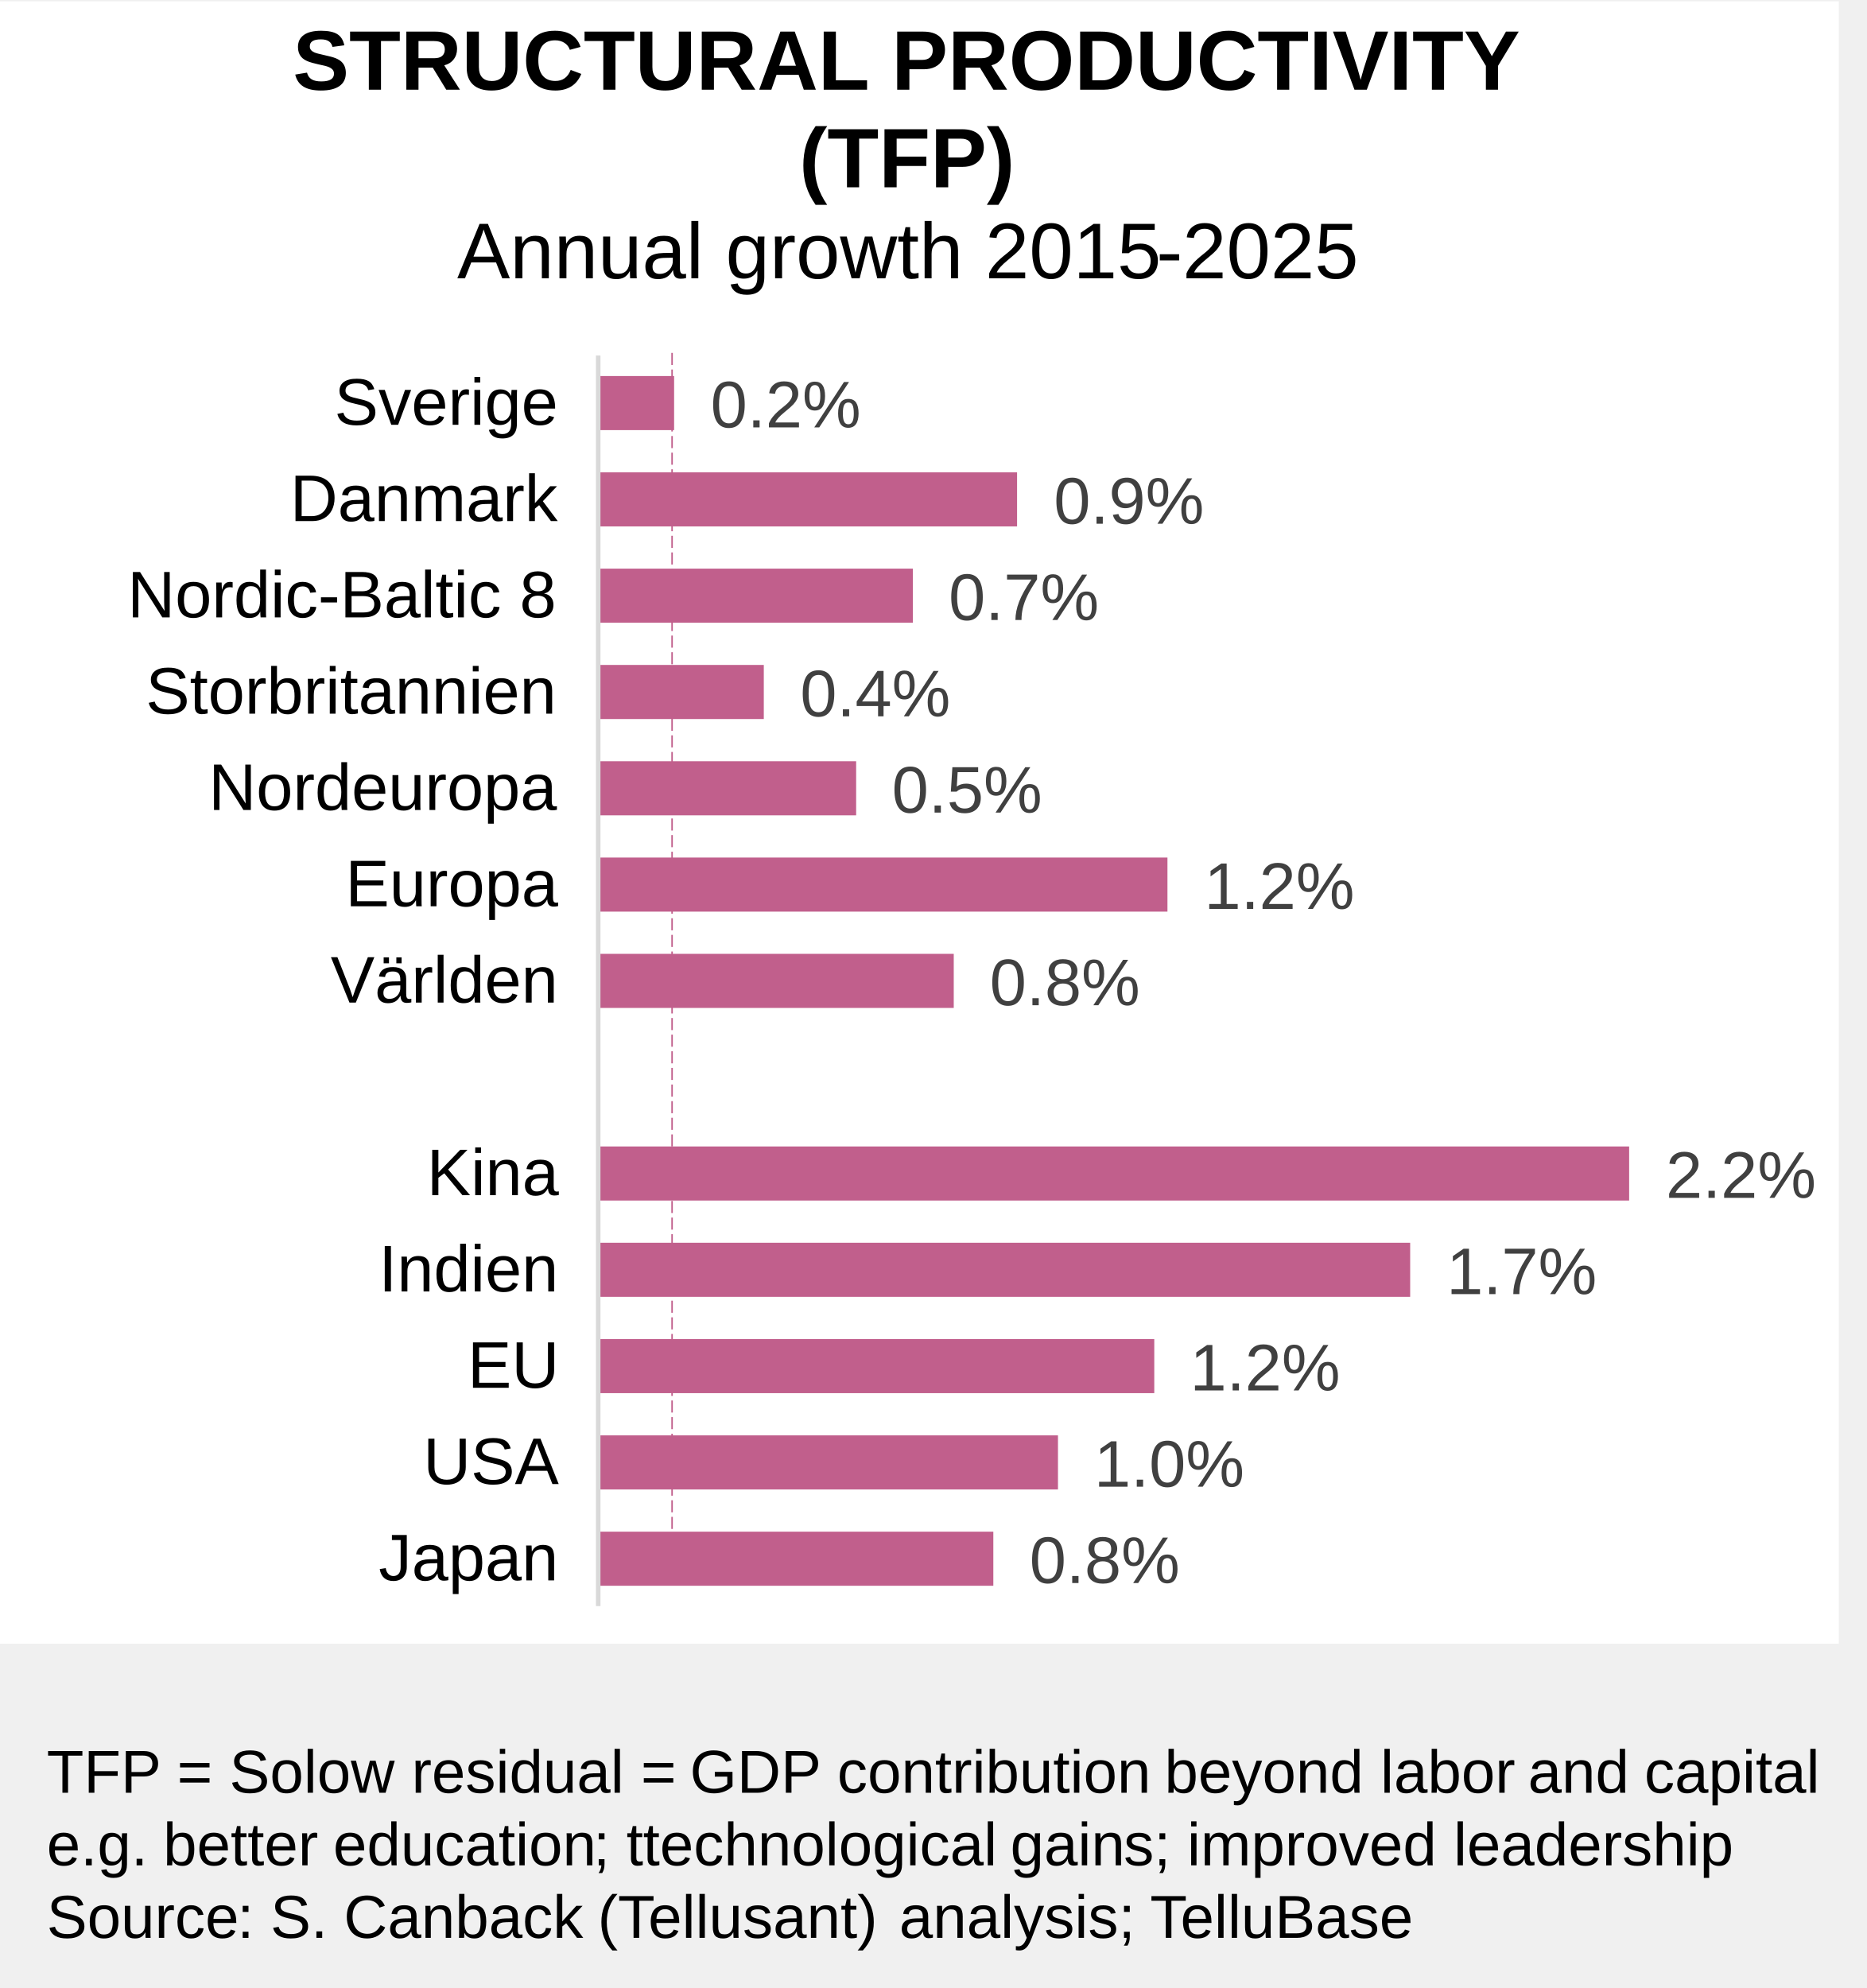
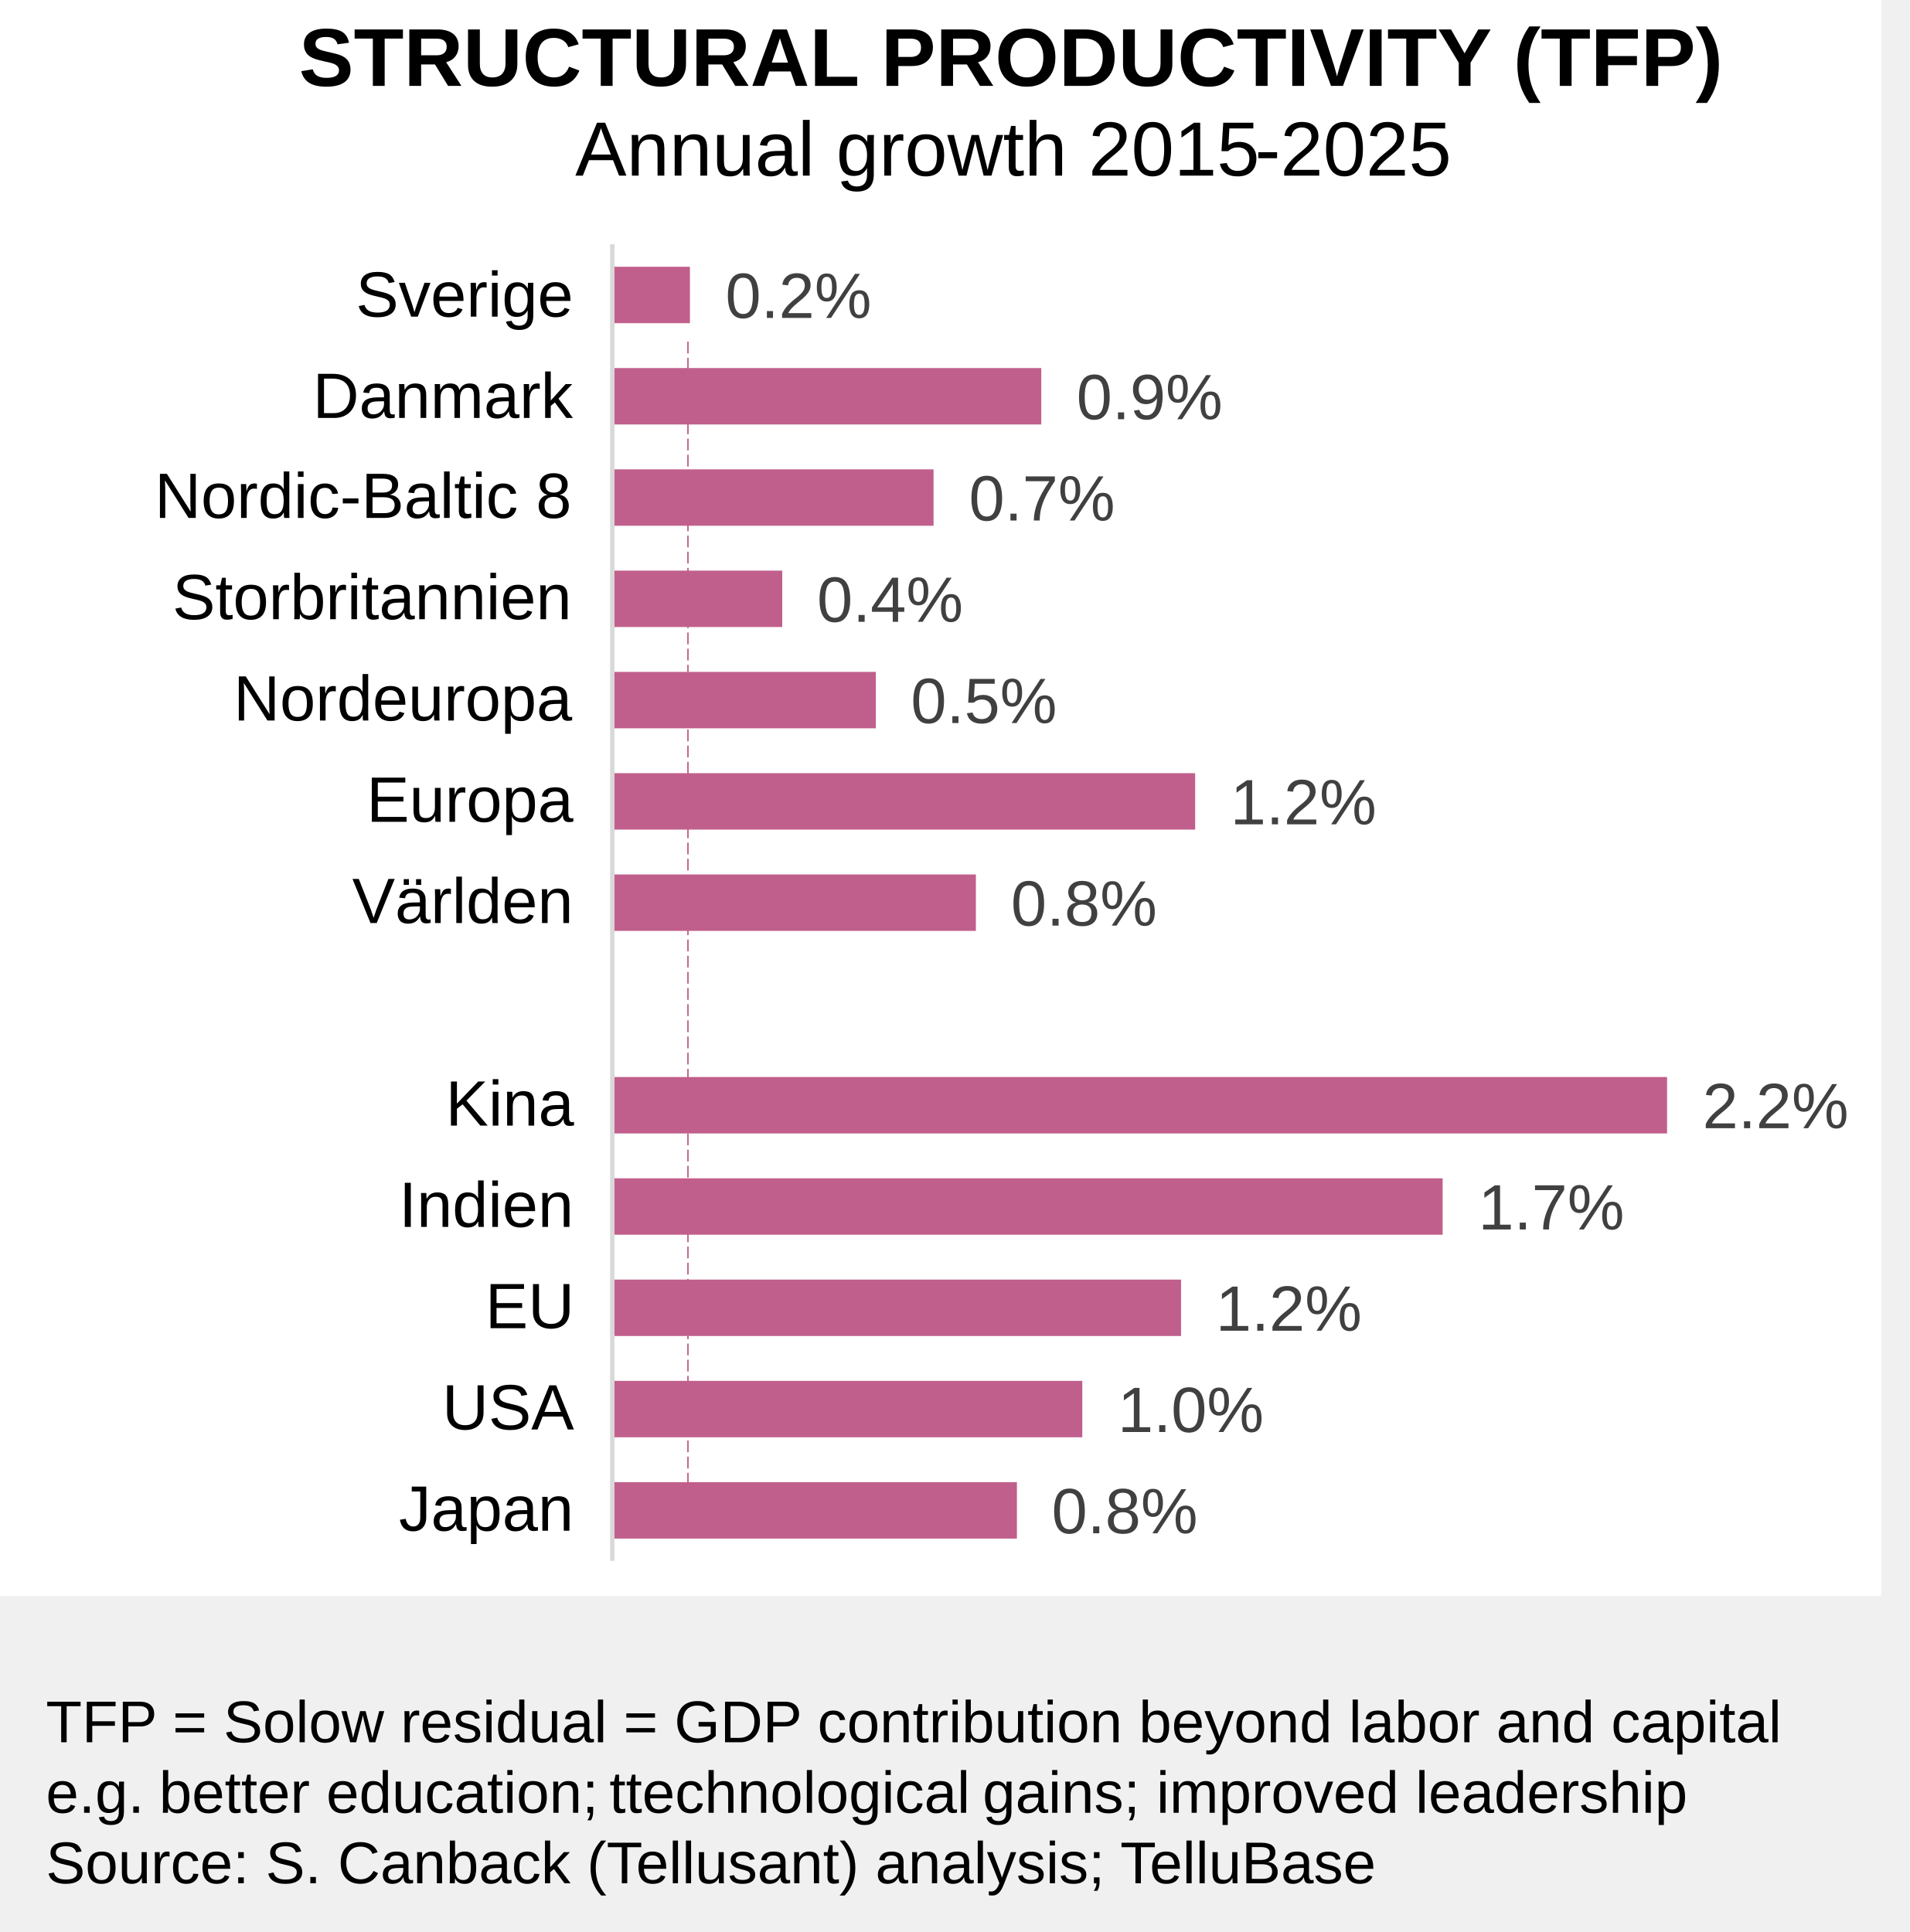
- <svg xmlns="http://www.w3.org/2000/svg" width="1415" height="1507" xml:space="preserve" overflow="hidden">
+ <svg xmlns="http://www.w3.org/2000/svg" width="1489" height="1507" xml:space="preserve" overflow="hidden">
  <defs>
    <clipPath id="clip0">
-       <rect x="580" y="1218" width="1415" height="1507" />
+       <rect x="488" y="2347" width="1489" height="1507" />
    </clipPath>
  </defs>
-   <g clip-path="url(#clip0)" transform="translate(-580 -1218)">
-     <rect x="580" y="1219" width="1394" height="1245" fill="#FFFFFF" />
+   <g clip-path="url(#clip0)" transform="translate(-488 -2347)">
+     <rect x="488" y="2347" width="1467" height="1245" fill="#FFFFFF" />
    <g>
-       <path d="M1333.04 2420.08 1034 2420.08 1034 2379.08 1333.04 2379.08ZM1382.05 2347.08 1034 2347.08 1034 2306.08 1382.05 2306.08ZM1455.05 2274.07 1034 2274.07 1034 2233.07 1455.05 2233.07ZM1649.05 2201.07 1034 2201.07 1034 2160.07 1649.05 2160.07ZM1815.06 2128.07 1034 2128.07 1034 2087.07 1815.06 2087.07ZM1303.04 1982.07 1034 1982.07 1034 1941.06 1303.04 1941.06ZM1465.05 1909.06 1034 1909.06 1034 1868.06 1465.05 1868.06ZM1229.04 1836.06 1034 1836.06 1034 1795.06 1229.04 1795.06ZM1159.04 1763.06 1034 1763.06 1034 1722.06 1159.04 1722.06ZM1272.04 1690.06 1034 1690.06 1034 1649.05 1272.04 1649.05ZM1351.04 1617.05 1034 1617.05 1034 1576.05 1351.04 1576.05ZM1091.04 1544.05 1034 1544.05 1034 1503.05 1091.04 1503.05Z" fill="#C15F8C" />
+       <path d="M1281.04 3547.12 966 3547.12 966 3503.11 1281.04 3503.11ZM1332.04 3468.11 966 3468.11 966 3424.11 1332.04 3424.11ZM1409.05 3389.11 966 3389.11 966 3345.11 1409.05 3345.11ZM1613.05 3310.11 966 3310.11 966 3266.11 1613.05 3266.11ZM1788.06 3231.11 966 3231.11 966 3187.1 1788.06 3187.1ZM1249.04 3073.1 966 3073.1 966 3029.1 1249.04 3029.1ZM1420.05 2994.1 966 2994.1 966 2950.1 1420.05 2950.1ZM1171.04 2915.1 966 2915.1 966 2871.09 1171.04 2871.09ZM1098.04 2836.09 966 2836.09 966 2792.09 1098.04 2792.09ZM1216.04 2757.09 966 2757.09 966 2713.09 1216.04 2713.09ZM1300.04 2678.09 966 2678.09 966 2634.09 1300.04 2634.09ZM1026.03 2599.09 966 2599.09 966 2555.08 1026.03 2555.08Z" fill="#C15F8C" />
    </g>
    <g>
-       <path d="M0 0 0 948" stroke="#D9D9D9" stroke-width="3.438" stroke-linejoin="round" stroke-miterlimit="10" fill="none" fill-rule="evenodd" transform="matrix(1 0 0 -1 1033.5 2435.5)" />
+       <path d="M0 0 0 1027" stroke="#D9D9D9" stroke-width="3.438" stroke-linejoin="round" stroke-miterlimit="10" fill="none" fill-rule="evenodd" transform="matrix(1 0 0 -1 965.5 3564.5)" />
    </g>
    <g>
-       <text fill="#404040" font-family="Arial,Arial_MSFontService,sans-serif" font-weight="400" font-size="50" transform="matrix(1 0 0 1 1360.48 2418)">0.8%</text>
+       <text fill="#404040" font-family="Arial,Arial_MSFontService,sans-serif" font-weight="400" font-size="50" transform="matrix(1 0 0 1 1308.14 3543)">0.8%</text>
    </g>
    <g>
-       <text fill="#404040" font-family="Arial,Arial_MSFontService,sans-serif" font-weight="400" font-size="50" transform="matrix(1 0 0 1 1409.43 2345)">1.0%</text>
+       <text fill="#404040" font-family="Arial,Arial_MSFontService,sans-serif" font-weight="400" font-size="50" transform="matrix(1 0 0 1 1359.65 3464)">1.0%</text>
    </g>
    <g>
-       <text fill="#404040" font-family="Arial,Arial_MSFontService,sans-serif" font-weight="400" font-size="50" transform="matrix(1 0 0 1 1482.1 2272)">1.2%</text>
+       <text fill="#404040" font-family="Arial,Arial_MSFontService,sans-serif" font-weight="400" font-size="50" transform="matrix(1 0 0 1 1436.11 3385)">1.2%</text>
    </g>
    <g>
-       <text fill="#404040" font-family="Arial,Arial_MSFontService,sans-serif" font-weight="400" font-size="50" transform="matrix(1 0 0 1 1676.62 2199)">1.7%</text>
+       <text fill="#404040" font-family="Arial,Arial_MSFontService,sans-serif" font-weight="400" font-size="50" transform="matrix(1 0 0 1 1640.81 3306)">1.7%</text>
    </g>
    <g>
-       <text fill="#404040" font-family="Arial,Arial_MSFontService,sans-serif" font-weight="400" font-size="50" transform="matrix(1 0 0 1 1842.85 2126)">2.2%</text>
+       <text fill="#404040" font-family="Arial,Arial_MSFontService,sans-serif" font-weight="400" font-size="50" transform="matrix(1 0 0 1 1815.73 3227)">2.2%</text>
    </g>
    <g>
-       <text fill="#404040" font-family="Arial,Arial_MSFontService,sans-serif" font-weight="400" font-size="50" transform="matrix(1 0 0 1 1330.31 1980)">0.8%</text>
+       <text fill="#404040" font-family="Arial,Arial_MSFontService,sans-serif" font-weight="400" font-size="50" transform="matrix(1 0 0 1 1276.39 3069)">0.8%</text>
    </g>
    <g>
-       <text fill="#404040" font-family="Arial,Arial_MSFontService,sans-serif" font-weight="400" font-size="50" transform="matrix(1 0 0 1 1492.93 1907)">1.2%</text>
+       <text fill="#404040" font-family="Arial,Arial_MSFontService,sans-serif" font-weight="400" font-size="50" transform="matrix(1 0 0 1 1447.51 2990)">1.2%</text>
    </g>
    <g>
-       <text fill="#404040" font-family="Arial,Arial_MSFontService,sans-serif" font-weight="400" font-size="50" transform="matrix(1 0 0 1 1256.14 1834)">0.5%</text>
+       <text fill="#404040" font-family="Arial,Arial_MSFontService,sans-serif" font-weight="400" font-size="50" transform="matrix(1 0 0 1 1198.33 2911)">0.5%</text>
    </g>
    <g>
-       <text fill="#404040" font-family="Arial,Arial_MSFontService,sans-serif" font-weight="400" font-size="50" transform="matrix(1 0 0 1 1186.61 1761)">0.4%</text>
+       <text fill="#404040" font-family="Arial,Arial_MSFontService,sans-serif" font-weight="400" font-size="50" transform="matrix(1 0 0 1 1125.17 2832)">0.4%</text>
    </g>
    <g>
-       <text fill="#404040" font-family="Arial,Arial_MSFontService,sans-serif" font-weight="400" font-size="50" transform="matrix(1 0 0 1 1299.19 1688)">0.7%</text>
+       <text fill="#404040" font-family="Arial,Arial_MSFontService,sans-serif" font-weight="400" font-size="50" transform="matrix(1 0 0 1 1243.63 2753)">0.7%</text>
    </g>
    <g>
-       <text fill="#404040" font-family="Arial,Arial_MSFontService,sans-serif" font-weight="400" font-size="50" transform="matrix(1 0 0 1 1378.9 1615)">0.9%</text>
+       <text fill="#404040" font-family="Arial,Arial_MSFontService,sans-serif" font-weight="400" font-size="50" transform="matrix(1 0 0 1 1327.52 2674)">0.9%</text>
    </g>
    <g>
-       <text fill="#404040" font-family="Arial,Arial_MSFontService,sans-serif" font-weight="400" font-size="50" transform="matrix(1 0 0 1 1118.7 1542)">0.2%</text>
+       <text fill="#404040" font-family="Arial,Arial_MSFontService,sans-serif" font-weight="400" font-size="50" transform="matrix(1 0 0 1 1053.7 2595)">0.2%</text>
    </g>
    <g>
-       <text font-family="Arial,Arial_MSFontService,sans-serif" font-weight="400" font-size="50" transform="matrix(1 0 0 1 867.083 2416)">Japan</text>
+       <text font-family="Arial,Arial_MSFontService,sans-serif" font-weight="400" font-size="50" transform="matrix(1 0 0 1 799.084 3541)">Japan</text>
    </g>
    <g>
-       <text font-family="Arial,Arial_MSFontService,sans-serif" font-weight="400" font-size="50" transform="matrix(1 0 0 1 900.839 2343)">USA</text>
+       <text font-family="Arial,Arial_MSFontService,sans-serif" font-weight="400" font-size="50" transform="matrix(1 0 0 1 832.84 3462)">USA</text>
    </g>
    <g>
-       <text font-family="Arial,Arial_MSFontService,sans-serif" font-weight="400" font-size="50" transform="matrix(1 0 0 1 934.458 2270)">EU</text>
+       <text font-family="Arial,Arial_MSFontService,sans-serif" font-weight="400" font-size="50" transform="matrix(1 0 0 1 866.459 3383)">EU</text>
    </g>
    <g>
-       <text font-family="Arial,Arial_MSFontService,sans-serif" font-weight="400" font-size="50" transform="matrix(1 0 0 1 867.083 2197)">Indien</text>
+       <text font-family="Arial,Arial_MSFontService,sans-serif" font-weight="400" font-size="50" transform="matrix(1 0 0 1 799.084 3304)">Indien</text>
    </g>
    <g>
-       <text font-family="Arial,Arial_MSFontService,sans-serif" font-weight="400" font-size="50" transform="matrix(1 0 0 1 903.566 2124)">Kina</text>
+       <text font-family="Arial,Arial_MSFontService,sans-serif" font-weight="400" font-size="50" transform="matrix(1 0 0 1 835.567 3225)">Kina</text>
    </g>
    <g>
-       <text font-family="Arial,Arial_MSFontService,sans-serif" font-weight="400" font-size="50" transform="matrix(1 0 0 1 830.668 1978)">Världen</text>
+       <text font-family="Arial,Arial_MSFontService,sans-serif" font-weight="400" font-size="50" transform="matrix(1 0 0 1 762.669 3067)">Världen</text>
    </g>
    <g>
-       <text font-family="Arial,Arial_MSFontService,sans-serif" font-weight="400" font-size="50" transform="matrix(1 0 0 1 841.874 1905)">Europa</text>
+       <text font-family="Arial,Arial_MSFontService,sans-serif" font-weight="400" font-size="50" transform="matrix(1 0 0 1 773.875 2988)">Europa</text>
    </g>
    <g>
-       <text font-family="Arial,Arial_MSFontService,sans-serif" font-weight="400" font-size="50" transform="matrix(1 0 0 1 738.13 1832)">Nordeuropa</text>
+       <text font-family="Arial,Arial_MSFontService,sans-serif" font-weight="400" font-size="50" transform="matrix(1 0 0 1 670.131 2909)">Nordeuropa</text>
    </g>
    <g>
-       <text font-family="Arial,Arial_MSFontService,sans-serif" font-weight="400" font-size="50" transform="matrix(1 0 0 1 690.509 1759)">Storbritannien</text>
+       <text font-family="Arial,Arial_MSFontService,sans-serif" font-weight="400" font-size="50" transform="matrix(1 0 0 1 622.51 2830)">Storbritannien</text>
    </g>
    <g>
-       <text font-family="Arial,Arial_MSFontService,sans-serif" font-weight="400" font-size="50" transform="matrix(1 0 0 1 676.621 1686)">Nordic-Baltic 8</text>
+       <text font-family="Arial,Arial_MSFontService,sans-serif" font-weight="400" font-size="50" transform="matrix(1 0 0 1 608.622 2751)">Nordic-Baltic 8</text>
    </g>
    <g>
-       <text font-family="Arial,Arial_MSFontService,sans-serif" font-weight="400" font-size="50" transform="matrix(1 0 0 1 799.914 1613)">Danmark</text>
+       <text font-family="Arial,Arial_MSFontService,sans-serif" font-weight="400" font-size="50" transform="matrix(1 0 0 1 731.915 2673)">Danmark</text>
    </g>
    <g>
-       <text font-family="Arial,Arial_MSFontService,sans-serif" font-weight="400" font-size="50" transform="matrix(1 0 0 1 833.509 1540)">Sverige</text>
+       <text font-family="Arial,Arial_MSFontService,sans-serif" font-weight="400" font-size="50" transform="matrix(1 0 0 1 765.51 2594)">Sverige</text>
    </g>
    <g>
-       <text font-family="Arial,Arial_MSFontService,sans-serif" font-weight="700" font-size="64" transform="matrix(1 0 0 1 801.987 1286)">STRUCTURAL PRODUCTIVITY </text>
+       <text font-family="Arial,Arial_MSFontService,sans-serif" font-weight="700" font-size="64" transform="matrix(1 0 0 1 721.142 2414)">STRUCTURAL PRODUCTIVITY (TFP)</text>
    </g>
    <g>
-       <text font-family="Arial,Arial_MSFontService,sans-serif" font-weight="700" font-size="64" transform="matrix(1 0 0 1 1185.84 1360)">(TFP)</text>
+       <text font-family="Arial,Arial_MSFontService,sans-serif" font-weight="400" font-size="60" transform="matrix(1 0 0 1 936.604 2484)">Annual growth 2015</text>
    </g>
    <g>
-       <text font-family="Arial,Arial_MSFontService,sans-serif" font-weight="400" font-size="60" transform="matrix(1 0 0 1 926.585 1429)">Annual growth 2015</text>
+       <text font-family="Arial,Arial_MSFontService,sans-serif" font-weight="400" font-size="60" transform="matrix(1 0 0 1 1466.62 2484)">-</text>
    </g>
    <g>
-       <text font-family="Arial,Arial_MSFontService,sans-serif" font-weight="400" font-size="60" transform="matrix(1 0 0 1 1456.6 1429)">-</text>
+       <text font-family="Arial,Arial_MSFontService,sans-serif" font-weight="400" font-size="60" transform="matrix(1 0 0 1 1486.47 2484)">2025</text>
    </g>
-     <g>
-       <text font-family="Arial,Arial_MSFontService,sans-serif" font-weight="400" font-size="60" transform="matrix(1 0 0 1 1476.45 1429)">2025</text>
-     </g>
-     <text font-family="Arial,Arial_MSFontService,sans-serif" font-weight="400" font-size="46" transform="matrix(1 0 0 1 615.412 2577)">TFP = Solow residual = </text>
-     <text font-family="Arial,Arial_MSFontService,sans-serif" font-weight="400" font-size="46" transform="matrix(1 0 0 1 1102.96 2577)">GDP</text>
-     <text font-family="Arial,Arial_MSFontService,sans-serif" font-weight="400" font-size="46" transform="matrix(1 0 0 1 1214.68 2577)">contribution</text>
-     <text font-family="Arial,Arial_MSFontService,sans-serif" font-weight="400" font-size="46" transform="matrix(1 0 0 1 1462.76 2577)">beyond labor</text>
-     <text font-family="Arial,Arial_MSFontService,sans-serif" font-weight="400" font-size="46" transform="matrix(1 0 0 1 1738.33 2577)">and</text>
-     <text font-family="Arial,Arial_MSFontService,sans-serif" font-weight="400" font-size="46" transform="matrix(1 0 0 1 1826.56 2577)">capital</text>
-     <text font-family="Arial,Arial_MSFontService,sans-serif" font-weight="400" font-size="46" transform="matrix(1 0 0 1 615.412 2632)">e.g.</text>
-     <text font-family="Arial,Arial_MSFontService,sans-serif" font-weight="400" font-size="46" transform="matrix(1 0 0 1 703.642 2632)">better</text>
-     <text font-family="Arial,Arial_MSFontService,sans-serif" font-weight="400" font-size="46" transform="matrix(1 0 0 1 832.548 2632)">education</text>
-     <text font-family="Arial,Arial_MSFontService,sans-serif" font-weight="400" font-size="46" transform="matrix(1 0 0 1 1029.63 2632)">; </text>
-     <text font-family="Arial,Arial_MSFontService,sans-serif" font-weight="400" font-size="46" transform="matrix(1 0 0 1 1054.84 2632)">t</text>
-     <text font-family="Arial,Arial_MSFontService,sans-serif" font-weight="400" font-size="46" transform="matrix(1 0 0 1 1067.44 2632)">technological</text>
-     <text font-family="Arial,Arial_MSFontService,sans-serif" font-weight="400" font-size="46" transform="matrix(1 0 0 1 1345.88 2632)">gain</text>
-     <text font-family="Arial,Arial_MSFontService,sans-serif" font-weight="400" font-size="46" transform="matrix(1 0 0 1 1431.82 2632)">s</text>
-     <text font-family="Arial,Arial_MSFontService,sans-serif" font-weight="400" font-size="46" transform="matrix(1 0 0 1 1454.74 2632)">; </text>
-     <text font-family="Arial,Arial_MSFontService,sans-serif" font-weight="400" font-size="46" transform="matrix(1 0 0 1 1479.94 2632)">improved leadership</text>
-     <text font-family="Arial,Arial_MSFontService,sans-serif" font-weight="400" font-size="46" transform="matrix(1 0 0 1 615.412 2687)">Source</text>
-     <text font-family="Arial,Arial_MSFontService,sans-serif" font-weight="400" font-size="46" transform="matrix(1 0 0 1 759.787 2687)">: </text>
-     <text font-family="Arial,Arial_MSFontService,sans-serif" font-weight="400" font-size="46" transform="matrix(1 0 0 1 784.996 2687)">S. </text>
-     <text font-family="Arial,Arial_MSFontService,sans-serif" font-weight="400" font-size="46" transform="matrix(1 0 0 1 840.569 2687)">Canback </text>
-     <text font-family="Arial,Arial_MSFontService,sans-serif" font-weight="400" font-size="46" transform="matrix(1 0 0 1 1033.07 2687)">(Tellusant) </text>
-     <text font-family="Arial,Arial_MSFontService,sans-serif" font-weight="400" font-size="46" transform="matrix(1 0 0 1 1261.66 2687)">analysis; </text>
-     <text font-family="Arial,Arial_MSFontService,sans-serif" font-weight="400" font-size="46" transform="matrix(1 0 0 1 1451.87 2687)">TelluBase</text>
-     <path d="M1089.5 1485.5 1089.5 2391.9" stroke="#C15F8C" stroke-width="1.146" stroke-miterlimit="8" stroke-dasharray="9.167 3.438" fill="none" fill-rule="evenodd" />
+     <text font-family="Arial,Arial_MSFontService,sans-serif" font-weight="400" font-size="46" transform="matrix(1 0 0 1 523.8 3706)">TFP = Solow residual = GDP contribution beyond labor and capital</text>
+     <text font-family="Arial,Arial_MSFontService,sans-serif" font-weight="400" font-size="46" transform="matrix(1 0 0 1 523.8 3761)">e.g.</text>
+     <text font-family="Arial,Arial_MSFontService,sans-serif" font-weight="400" font-size="46" transform="matrix(1 0 0 1 612.029 3761)">better education; </text>
+     <text font-family="Arial,Arial_MSFontService,sans-serif" font-weight="400" font-size="46" transform="matrix(1 0 0 1 963.227 3761)">ttechnological</text>
+     <text font-family="Arial,Arial_MSFontService,sans-serif" font-weight="400" font-size="46" transform="matrix(1 0 0 1 1254.27 3761)">gains; improved leadership</text>
+     <text font-family="Arial,Arial_MSFontService,sans-serif" font-weight="400" font-size="46" transform="matrix(1 0 0 1 523.8 3816)">Source: S. Canback (Tellusant) analysis; TelluBase</text>
+     <path d="M1024.5 2613.5 1024.5 3519.9" stroke="#C15F8C" stroke-width="1.146" stroke-miterlimit="8" stroke-dasharray="9.167 3.438" fill="none" fill-rule="evenodd" />
  </g>
</svg>
